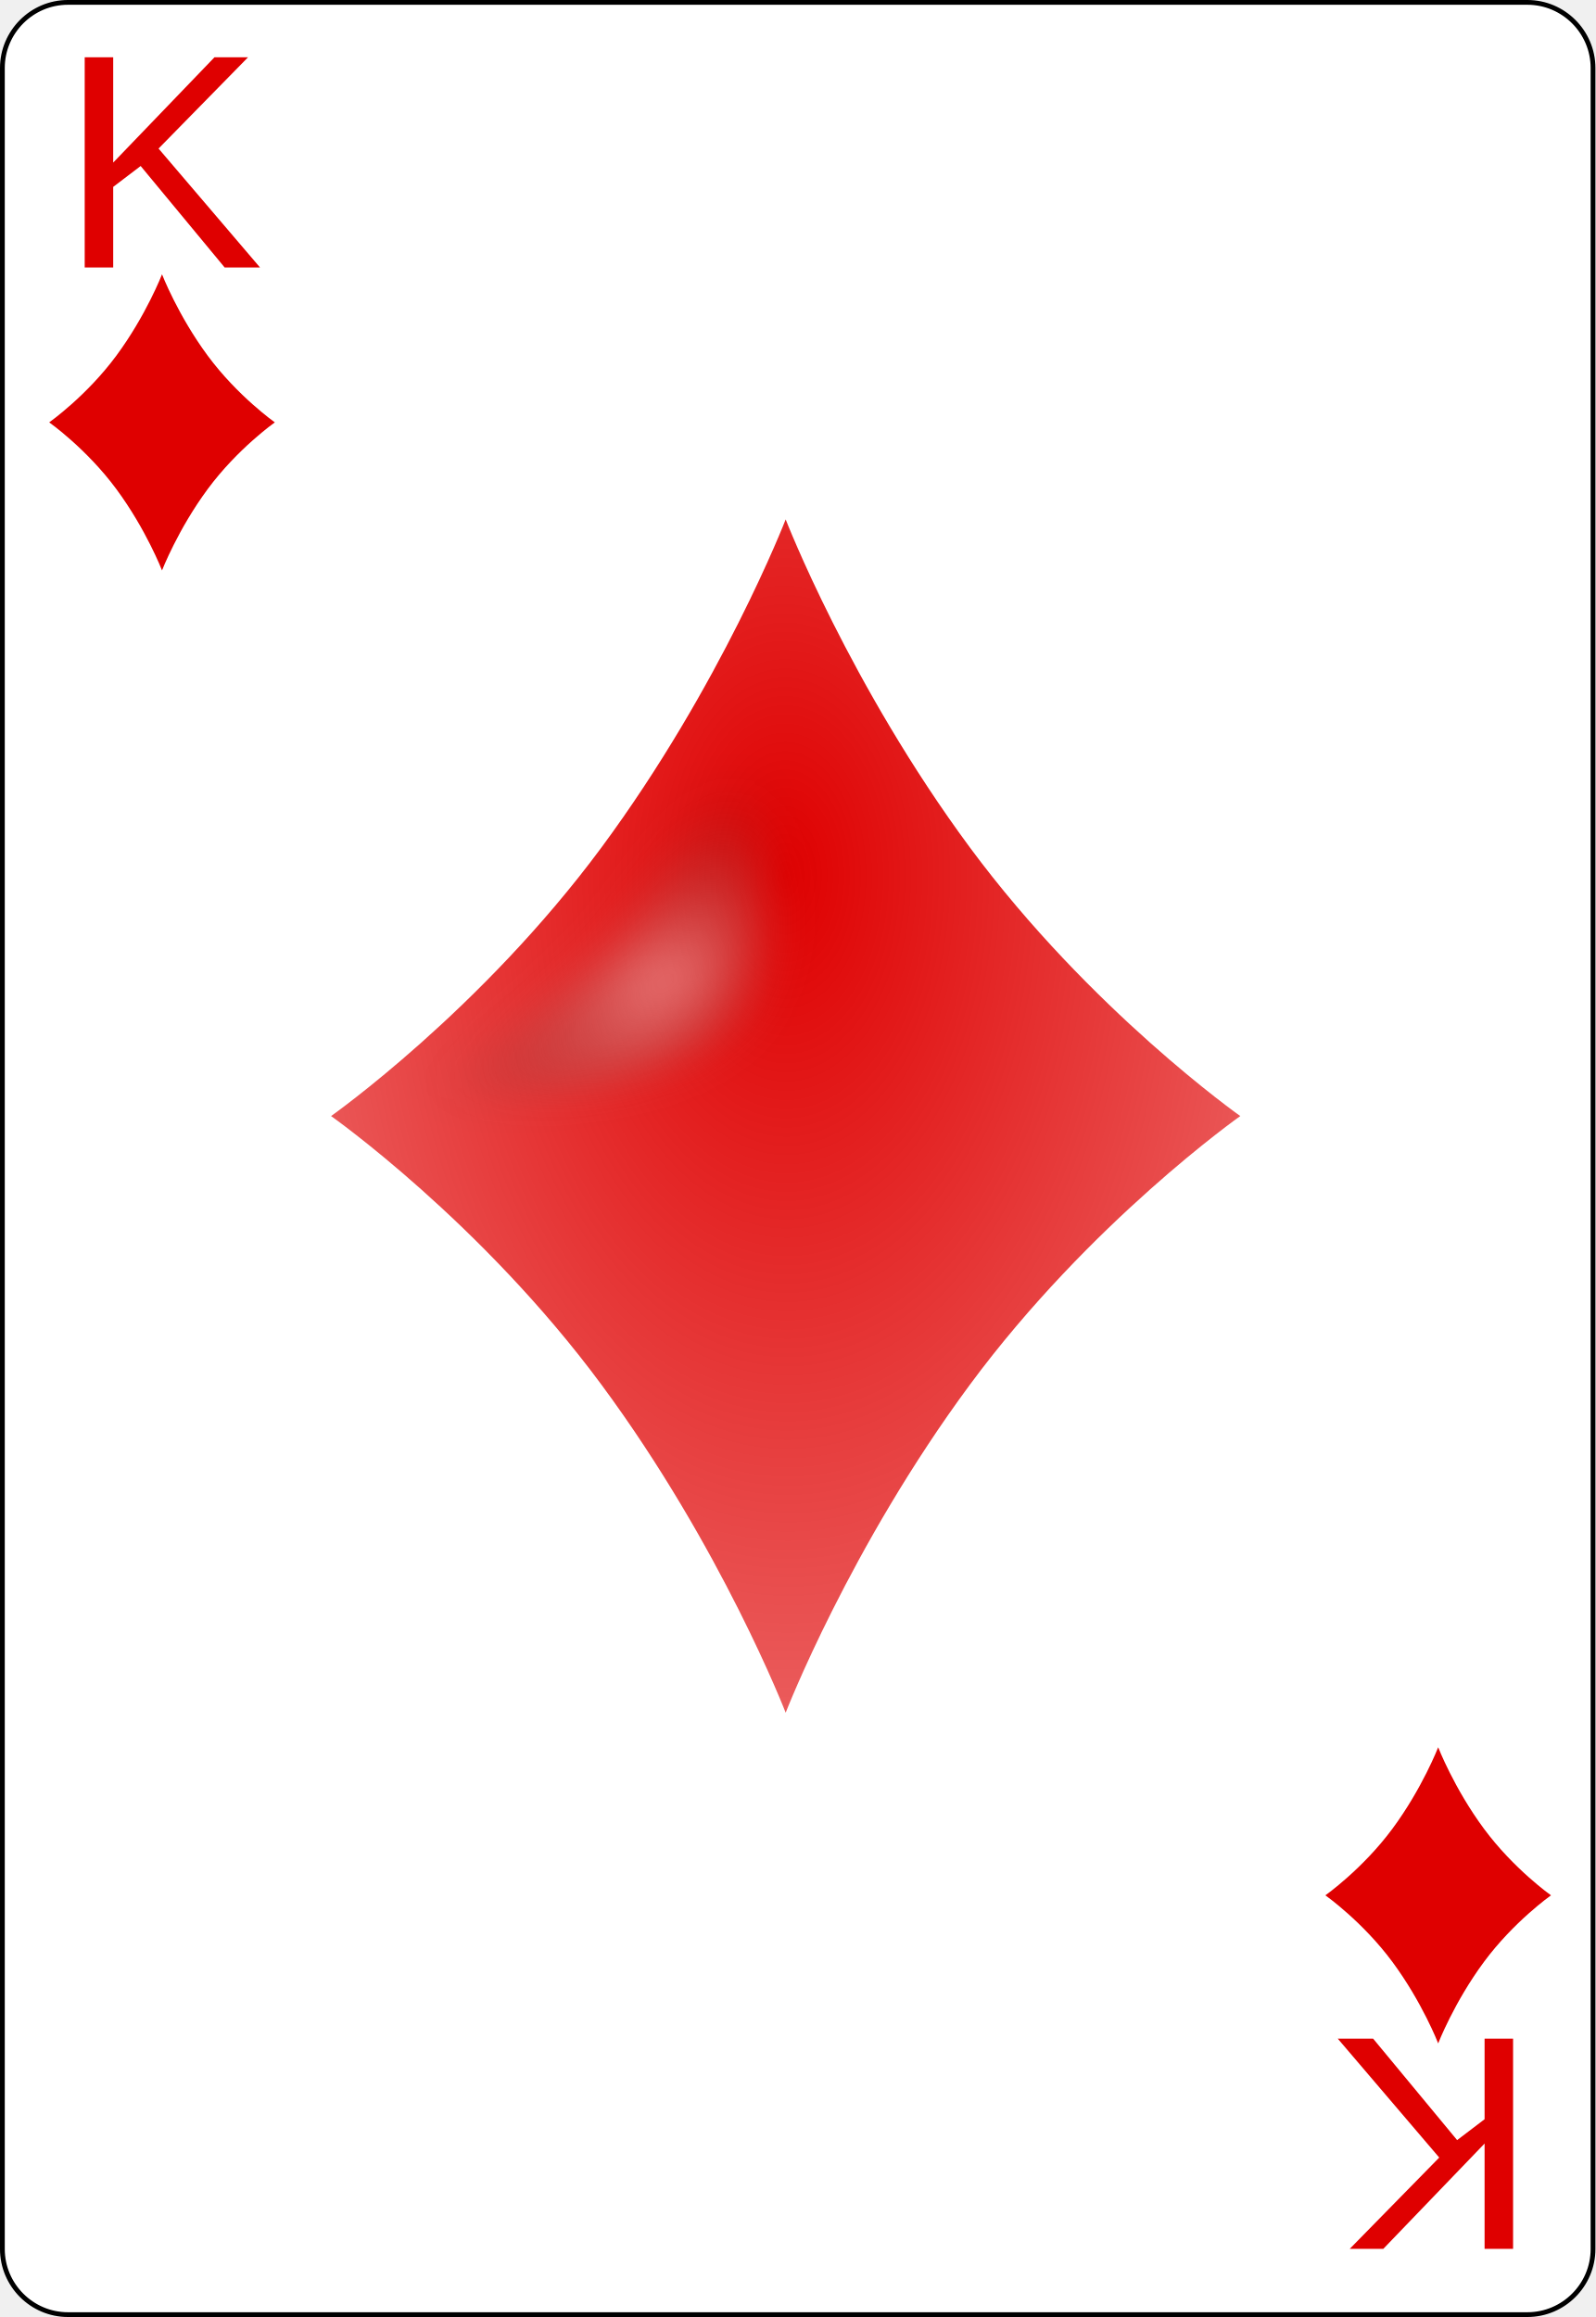
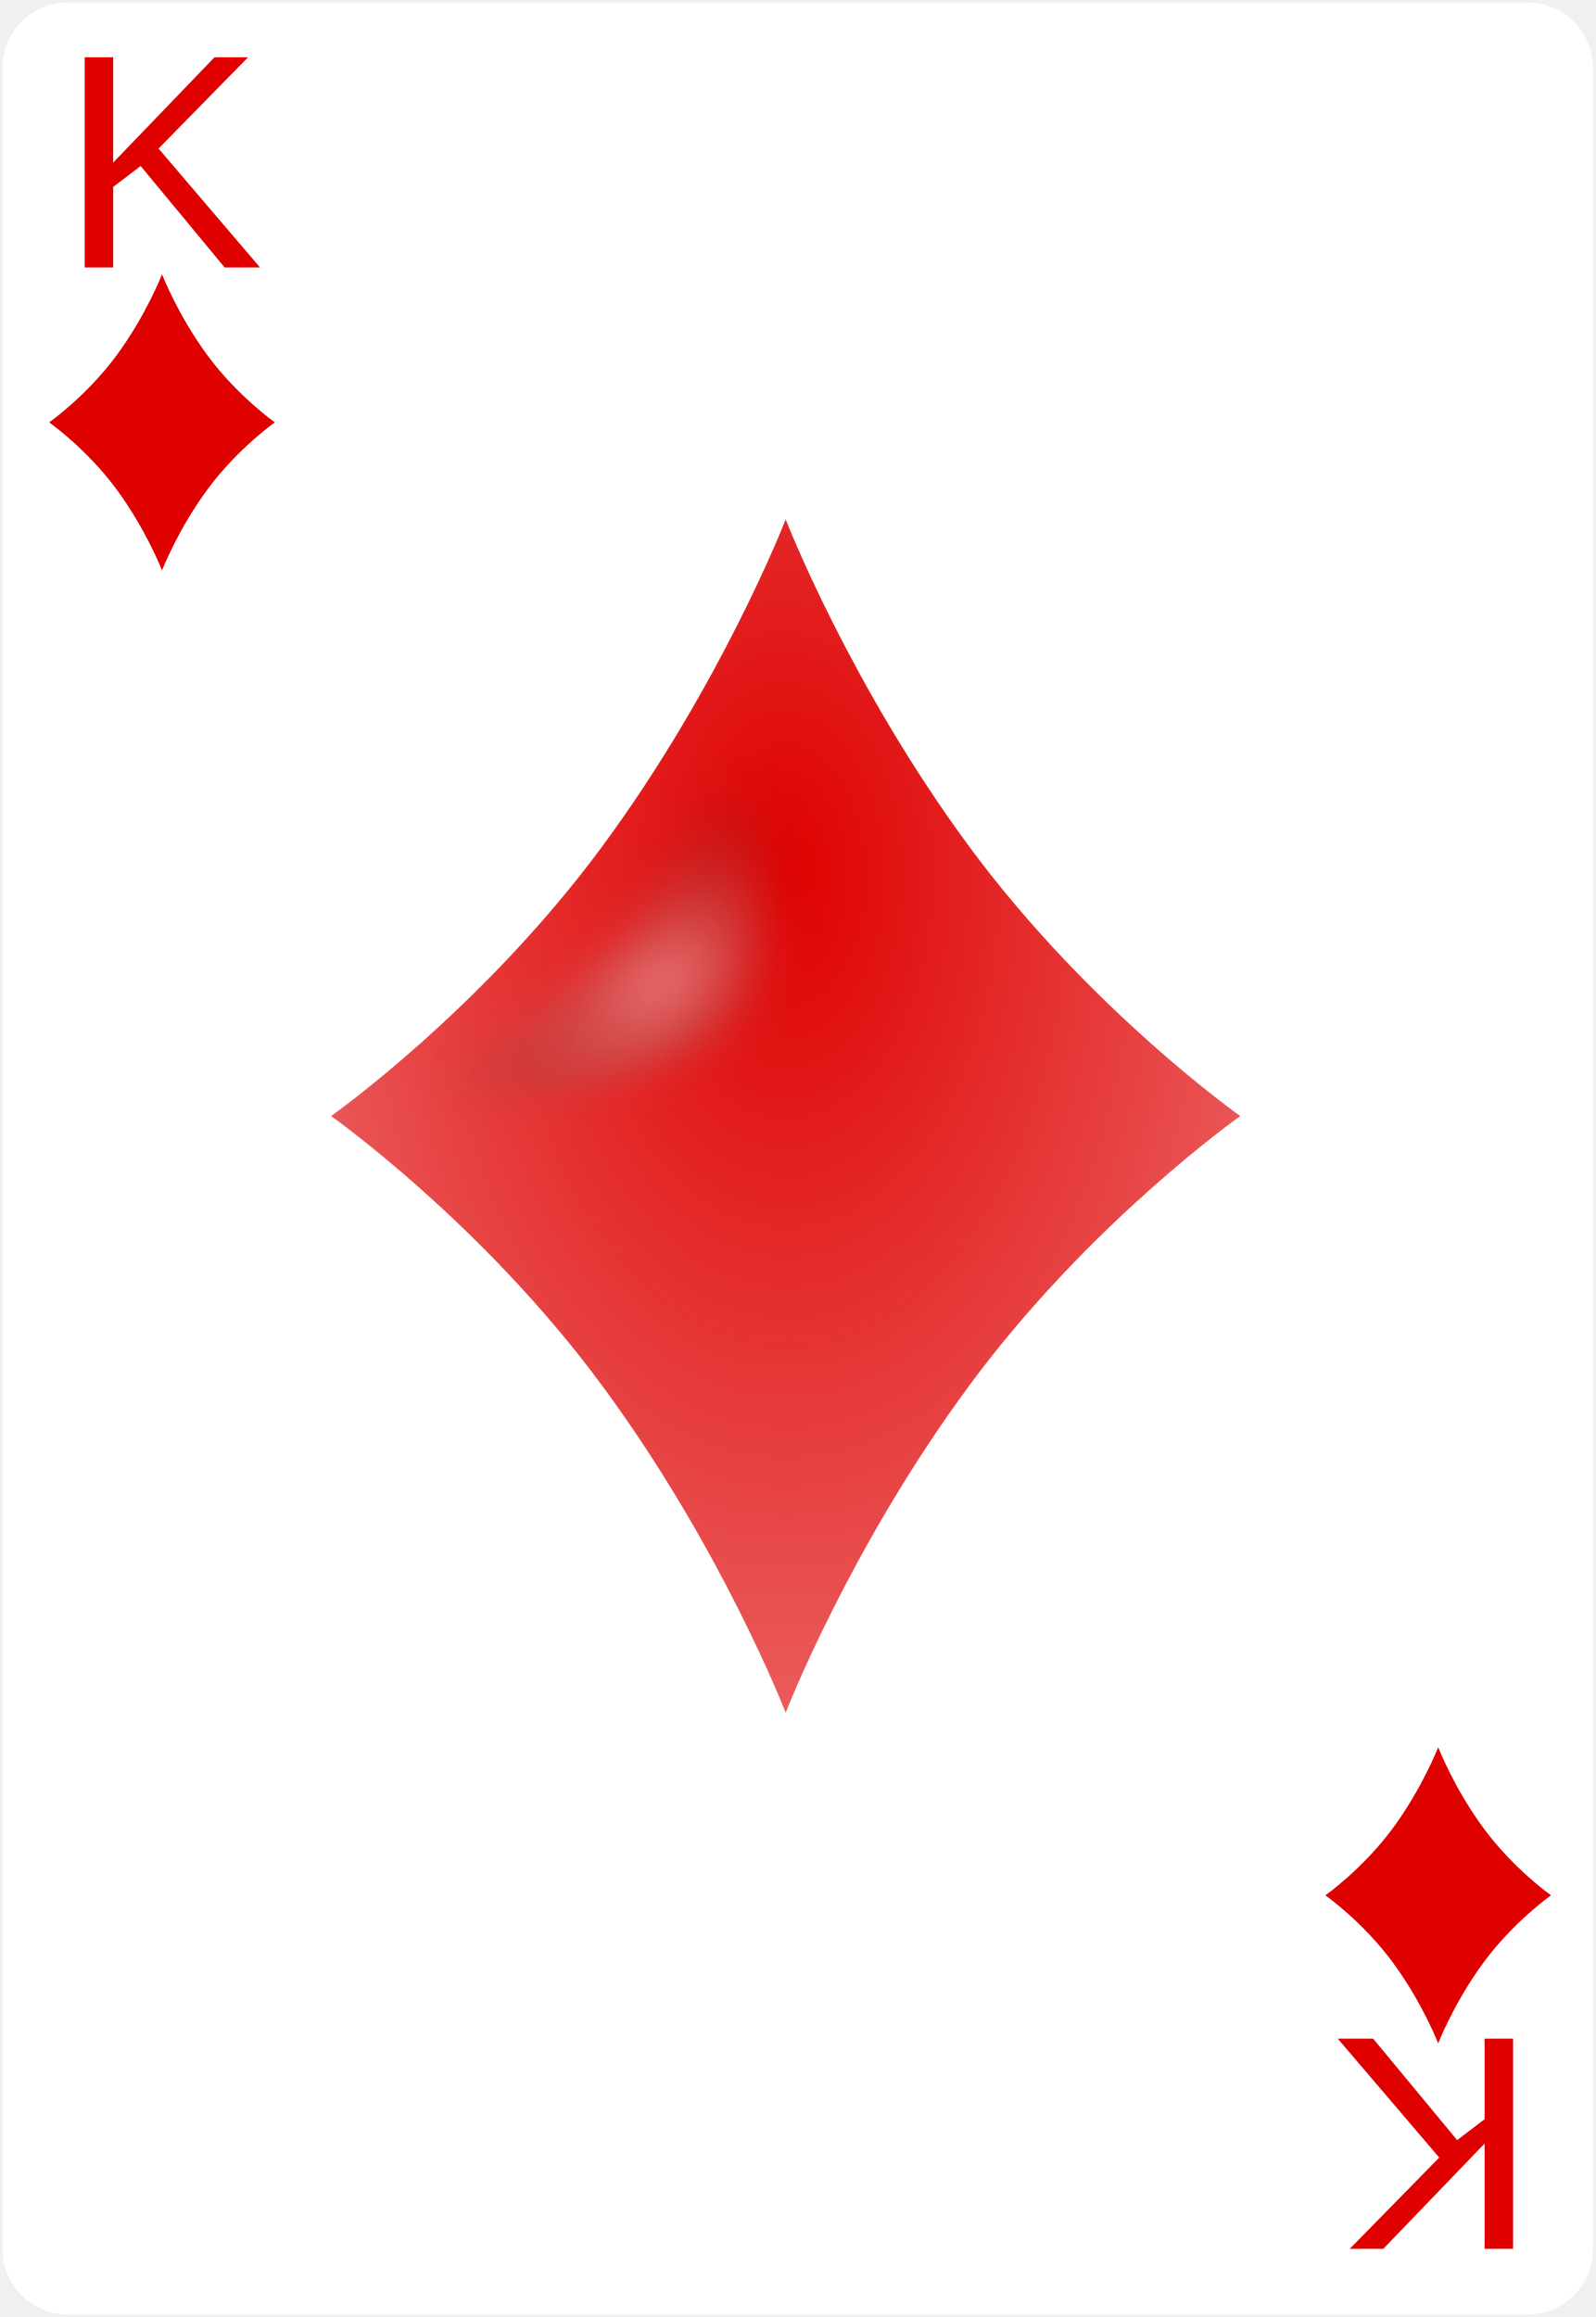
<svg xmlns="http://www.w3.org/2000/svg" xmlns:xlink="http://www.w3.org/1999/xlink" width="167.087pt" height="242.667pt" viewBox="0 0 167.087 242.667" xml:space="preserve" id="svg2" version="1.1">
  <defs id="defs41">
    <radialGradient xlink:href="#linearGradient3773" id="radialGradient3781" cx="-0.158" cy="-8.835" fx="-0.158" fy="-8.835" r="8" gradientTransform="matrix(-1.584269,-0.02349808,0.03071979,-2.477574,-0.2485638,-26.71351)" gradientUnits="userSpaceOnUse" />
    <linearGradient id="linearGradient3773">
      <stop style="stop-color:#000000;stop-opacity:1;" offset="0" id="stop3775" />
      <stop style="stop-color:#000000;stop-opacity:0.649;" offset="1" id="stop3777" />
    </linearGradient>
    <radialGradient xlink:href="#linearGradient3773" id="radialGradient3957" cx="-0.158" cy="-8.835" fx="-0.158" fy="-8.835" r="8" gradientTransform="matrix(-1.584269,-0.02349808,0.03071979,-2.477574,-0.2485638,-26.71351)" gradientUnits="userSpaceOnUse" />
    <linearGradient id="linearGradient3959">
      <stop style="stop-color:#000000;stop-opacity:1;" offset="0" id="stop3961" />
      <stop style="stop-color:#000000;stop-opacity:0.649;" offset="1" id="stop3963" />
    </linearGradient>
    <radialGradient r="81.903" fy="509.476" fx="168.025" cy="509.476" cx="168.025" gradientTransform="matrix(1.25656,-0.7774064,0.3366382,0.5361257,-221.2021,359.2426)" gradientUnits="userSpaceOnUse" id="radialGradient3975" xlink:href="#linearGradient3784-4" />
    <linearGradient id="linearGradient3784-4">
      <stop style="stop-color:#ffffff;stop-opacity:0.435;" offset="0" id="stop3786-8" />
      <stop style="stop-color:#000000;stop-opacity:0;" offset="1" id="stop3788-6" />
    </linearGradient>
    <radialGradient xlink:href="#linearGradient3784-4-5" id="radialGradient3929" gradientUnits="userSpaceOnUse" gradientTransform="matrix(1.25656,-0.7774064,0.3366382,0.5361257,-221.2021,359.2426)" cx="168.025" cy="509.476" fx="168.025" fy="509.476" r="81.903" />
    <linearGradient id="linearGradient3784-4-5">
      <stop style="stop-color:#ffffff;stop-opacity:0.489;" offset="0" id="stop3786-8-0" />
      <stop style="stop-color:#000000;stop-opacity:0;" offset="1" id="stop3788-6-3" />
    </linearGradient>
    <radialGradient xlink:href="#linearGradient3784-4-1" id="radialGradient3927" gradientUnits="userSpaceOnUse" gradientTransform="matrix(1.25656,-0.7774064,0.3366382,0.5361257,-221.2021,359.2426)" cx="168.025" cy="509.476" fx="168.025" fy="509.476" r="81.903" />
    <linearGradient id="linearGradient3784-4-1">
      <stop style="stop-color:#ffffff;stop-opacity:0.237;" offset="0" id="stop3786-8-03" />
      <stop style="stop-color:#000000;stop-opacity:0;" offset="1" id="stop3788-6-6" />
    </linearGradient>
    <linearGradient id="linearGradient3768">
      <stop style="stop-color:#df0000;stop-opacity:1;" offset="0" id="stop3770" />
      <stop style="stop-color:#df0000;stop-opacity:0.672;" offset="1" id="stop3772" />
    </linearGradient>
    <linearGradient id="linearGradient3784-4-6">
      <stop style="stop-color:#ffffff;stop-opacity:0.313;" offset="0" id="stop3786-8-8" />
      <stop style="stop-color:#000000;stop-opacity:0;" offset="1" id="stop3788-6-8" />
    </linearGradient>
    <radialGradient r="81.903" fy="492.632" fx="159.354" cy="492.632" cx="159.354" gradientTransform="matrix(1.089478,-0.715138,0.4464527,0.6562658,-244.9333,290.9185)" gradientUnits="userSpaceOnUse" id="radialGradient4013-8" xlink:href="#linearGradient3784-4-2" />
    <linearGradient id="linearGradient3784-4-2">
      <stop style="stop-color:#ffffff;stop-opacity:0.29;" offset="0" id="stop3786-8-1" />
      <stop style="stop-color:#000000;stop-opacity:0;" offset="1" id="stop3788-6-5" />
    </linearGradient>
    <linearGradient id="linearGradient2984">
      <stop style="stop-color:#df0000;stop-opacity:1;" offset="0" id="stop2986" />
      <stop style="stop-color:#df0000;stop-opacity:0.641;" offset="1" id="stop2988" />
    </linearGradient>
    <linearGradient id="linearGradient3784-4-4">
      <stop style="stop-color:#ffffff;stop-opacity:0.435;" offset="0" id="stop3786-8-8-2" />
      <stop style="stop-color:#000000;stop-opacity:0;" offset="1" id="stop3788-6-1" />
    </linearGradient>
    <filter color-interpolation-filters="sRGB" id="filter3834-6-0" x="-0.139" width="1.279" y="-0.162" height="1.325">
      <feGaussianBlur stdDeviation="9.511" id="feGaussianBlur3836-6-6" />
    </filter>
    <radialGradient r="81.903" fy="511.223" fx="171.487" cy="511.223" cx="171.487" gradientTransform="matrix(1.152989,-0.6739155,0.3948202,0.6754904,-233.6326,270.4008)" gradientUnits="userSpaceOnUse" id="radialGradient3100" xlink:href="#linearGradient3784-4-4" />
    <radialGradient xlink:href="#linearGradient2984" id="radialGradient3137" gradientUnits="userSpaceOnUse" gradientTransform="matrix(-1.122416,0.00551393,-0.00908973,-1.85031,-0.0293938,-10.2277)" cx="1.6632675e-13" cy="-3.234" fx="1.6632675e-13" fy="-3.234" r="8" />
  </defs>
-   <g id="Layer_x0020_1" style="fill-rule:nonzero;clip-rule:nonzero;stroke:#000000;stroke-miterlimit:4;">
+   <g id="Layer_x0020_1" style="fill-rule:nonzero;clip-rule:nonzero;stroke:none;stroke-miterlimit:4;">
    <path style="fill:#FFFFFF;stroke-width:0.5;" d="M166.837,235.548c0,3.777-3.087,6.869-6.871,6.869H7.111c-3.775,0-6.861-3.092-6.861-6.869V7.12C0.25,3.343,3.336,0.25,7.111,0.25h152.855    c3.784,0,6.871,3.093,6.871,6.87v228.428z" id="path5" />
    <g style="stroke:none;" id="g7">
      <g id="g9">
				
			</g>
    </g>
    <g id="g15">
			
		</g>
    <g id="g19">
			
		</g>
    <g style="stroke:none;" id="g23">
      <g id="g25">
				
			</g>
    </g>
    <g style="stroke:none;" id="g31">
      <g id="g33">
				
			</g>
    </g>
  </g>
  <text xml:space="preserve" style="font-size:32px;font-style:normal;font-weight:normal;line-height:125%;letter-spacing:0px;word-spacing:0px;fill:#df0000;fill-opacity:1;stroke:none;font-family:Bitstream Vera Sans" x="6.246" y="28.013" id="text3788">
    <tspan id="tspan3790" x="6.246" y="28.013" style="font-style:normal;font-variant:normal;font-weight:normal;font-stretch:normal;fill:#df0000;fill-opacity:1;font-family:Arial;-inkscape-font-specification:Arial">K</tspan>
  </text>
  <text xml:space="preserve" style="font-size:32px;font-style:normal;font-weight:normal;line-height:125%;letter-spacing:0px;word-spacing:0px;fill:#df0000;fill-opacity:1;stroke:none;font-family:Bitstream Vera Sans" x="-161.088" y="-213.515" id="text3788-4" transform="scale(-1,-1)">
    <tspan id="tspan3790-3" x="-161.088" y="-213.515" style="font-style:normal;font-variant:normal;font-weight:normal;font-stretch:normal;fill:#df0000;fill-opacity:1;font-family:Arial;-inkscape-font-specification:Arial">K</tspan>
  </text>
  <g transform="matrix(0.1700144,0,0,0.1700144,19.51711,29.79434)" id="g3011">
    <g id="layer1-2" transform="matrix(35.0051,0,0,35.0051,369.1837,512.2729)">
      <path d="M 3.243,-4.725 C 1.126,-7.589 0,-10.5 0,-10.5 c 0,0 -1.126,2.911 -3.243,5.775 C -5.361,-1.862 -8,0 -8,0 -8,0 -5.361,1.861 -3.243,4.726 -1.126,7.589 0,10.5 0,10.5 0,10.5 1.126,7.589 3.243,4.726 5.361,1.861 8,0 8,0 8,0 5.361,-1.862 3.243,-4.725 z" id="dl" style="fill:url(#radialGradient3137);fill-opacity:1" />
    </g>
    <path transform="matrix(-1.465212,0.2369433,-0.2453813,-1.517391,660.3062,1148.701)" id="path3762-6" d="m 117.301,604.266 c 0,0 -8.068,-94.95 22.857,-122.857 34.761,-31.369 140,-11.429 140,-11.429 0,0 -71.54,24.838 -100,48.571 -27.21,22.692 -62.857,85.714 -62.857,85.714 z" style="fill:url(#radialGradient3100);fill-opacity:1;stroke:none;filter:url(#filter3834-6-0)" />
  </g>
  <g transform="matrix(1.476906,0,0,1.476906,16.9681,44.23616)" id="layer1-2-6">
    <path style="fill:#df0000" id="dl-6" d="M 3.243,-4.725 C 1.126,-7.589 0,-10.5 0,-10.5 c 0,0 -1.126,2.911 -3.243,5.775 C -5.361,-1.862 -8,0 -8,0 -8,0 -5.361,1.861 -3.243,4.726 -1.126,7.589 0,10.5 0,10.5 0,10.5 1.126,7.589 3.243,4.726 5.361,1.861 8,0 8,0 8,0 5.361,-1.862 3.243,-4.725 z" />
  </g>
  <g transform="matrix(1.476906,0,0,1.476906,150.6209,198.5035)" id="layer1-2-6-4">
    <path style="fill:#df0000" id="dl-6-9" d="M 3.243,-4.725 C 1.126,-7.589 0,-10.5 0,-10.5 c 0,0 -1.126,2.911 -3.243,5.775 C -5.361,-1.862 -8,0 -8,0 -8,0 -5.361,1.861 -3.243,4.726 -1.126,7.589 0,10.5 0,10.5 0,10.5 1.126,7.589 3.243,4.726 5.361,1.861 8,0 8,0 8,0 5.361,-1.862 3.243,-4.725 z" />
  </g>
</svg>
